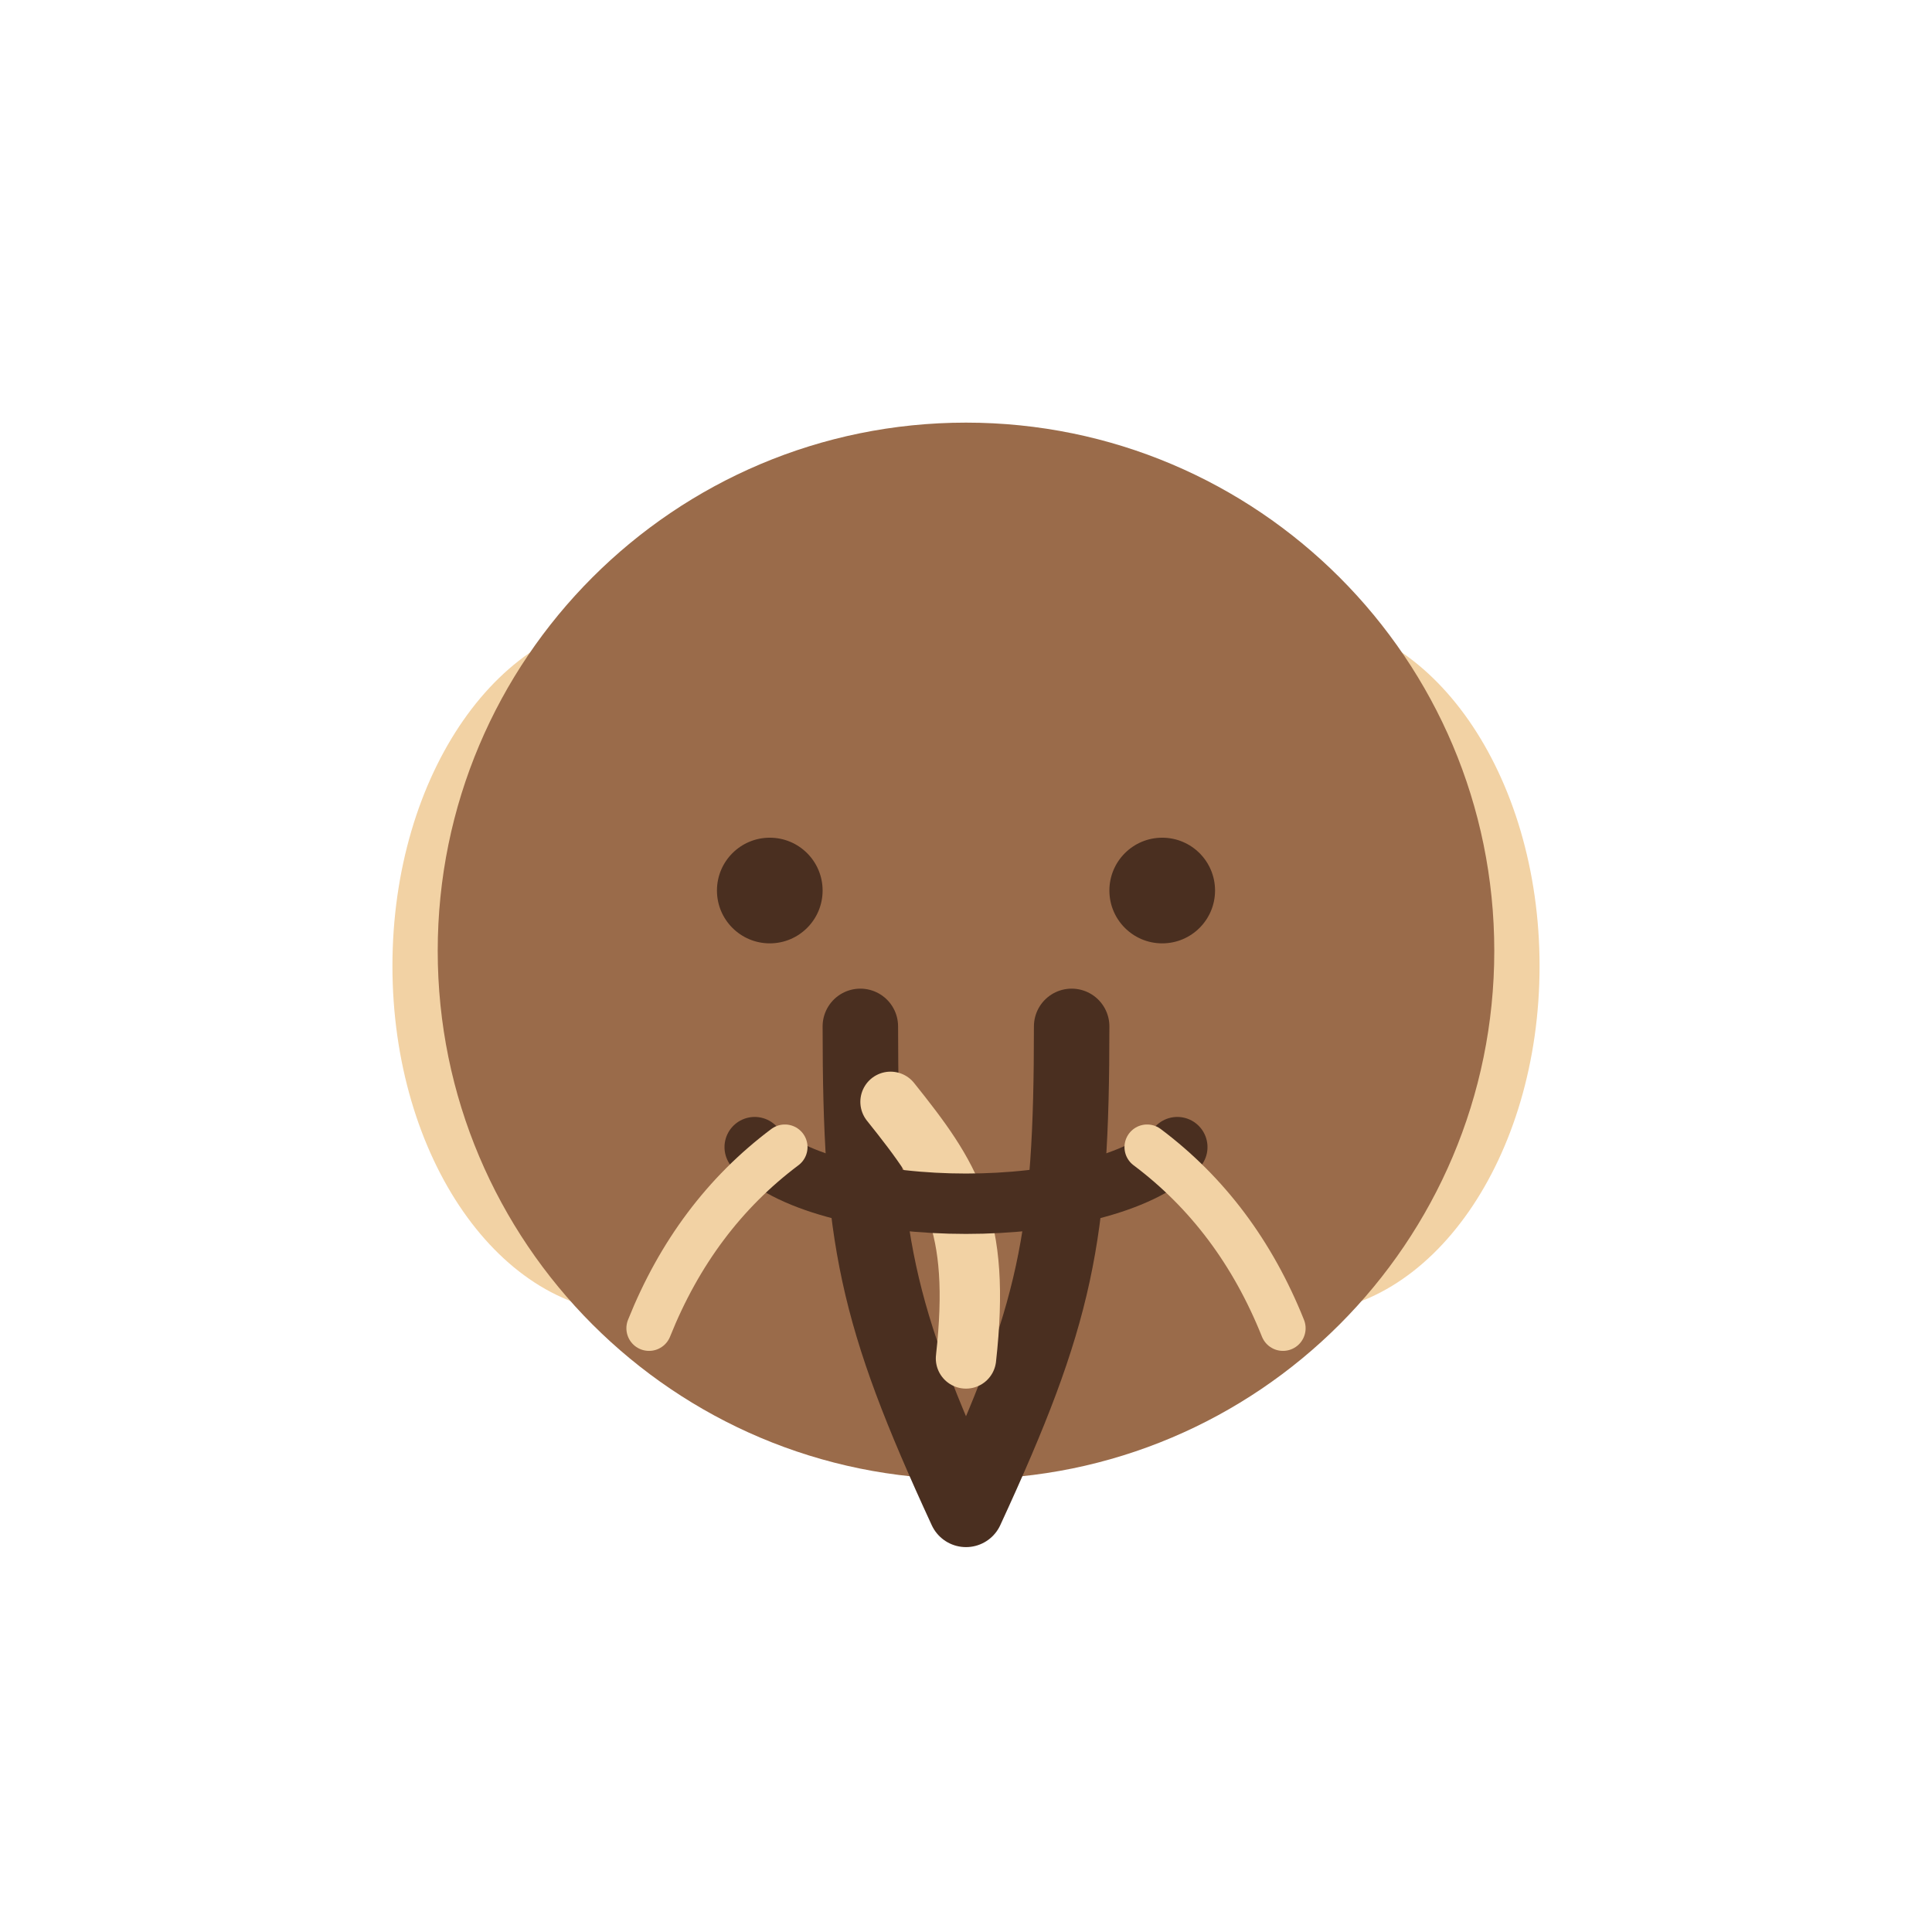
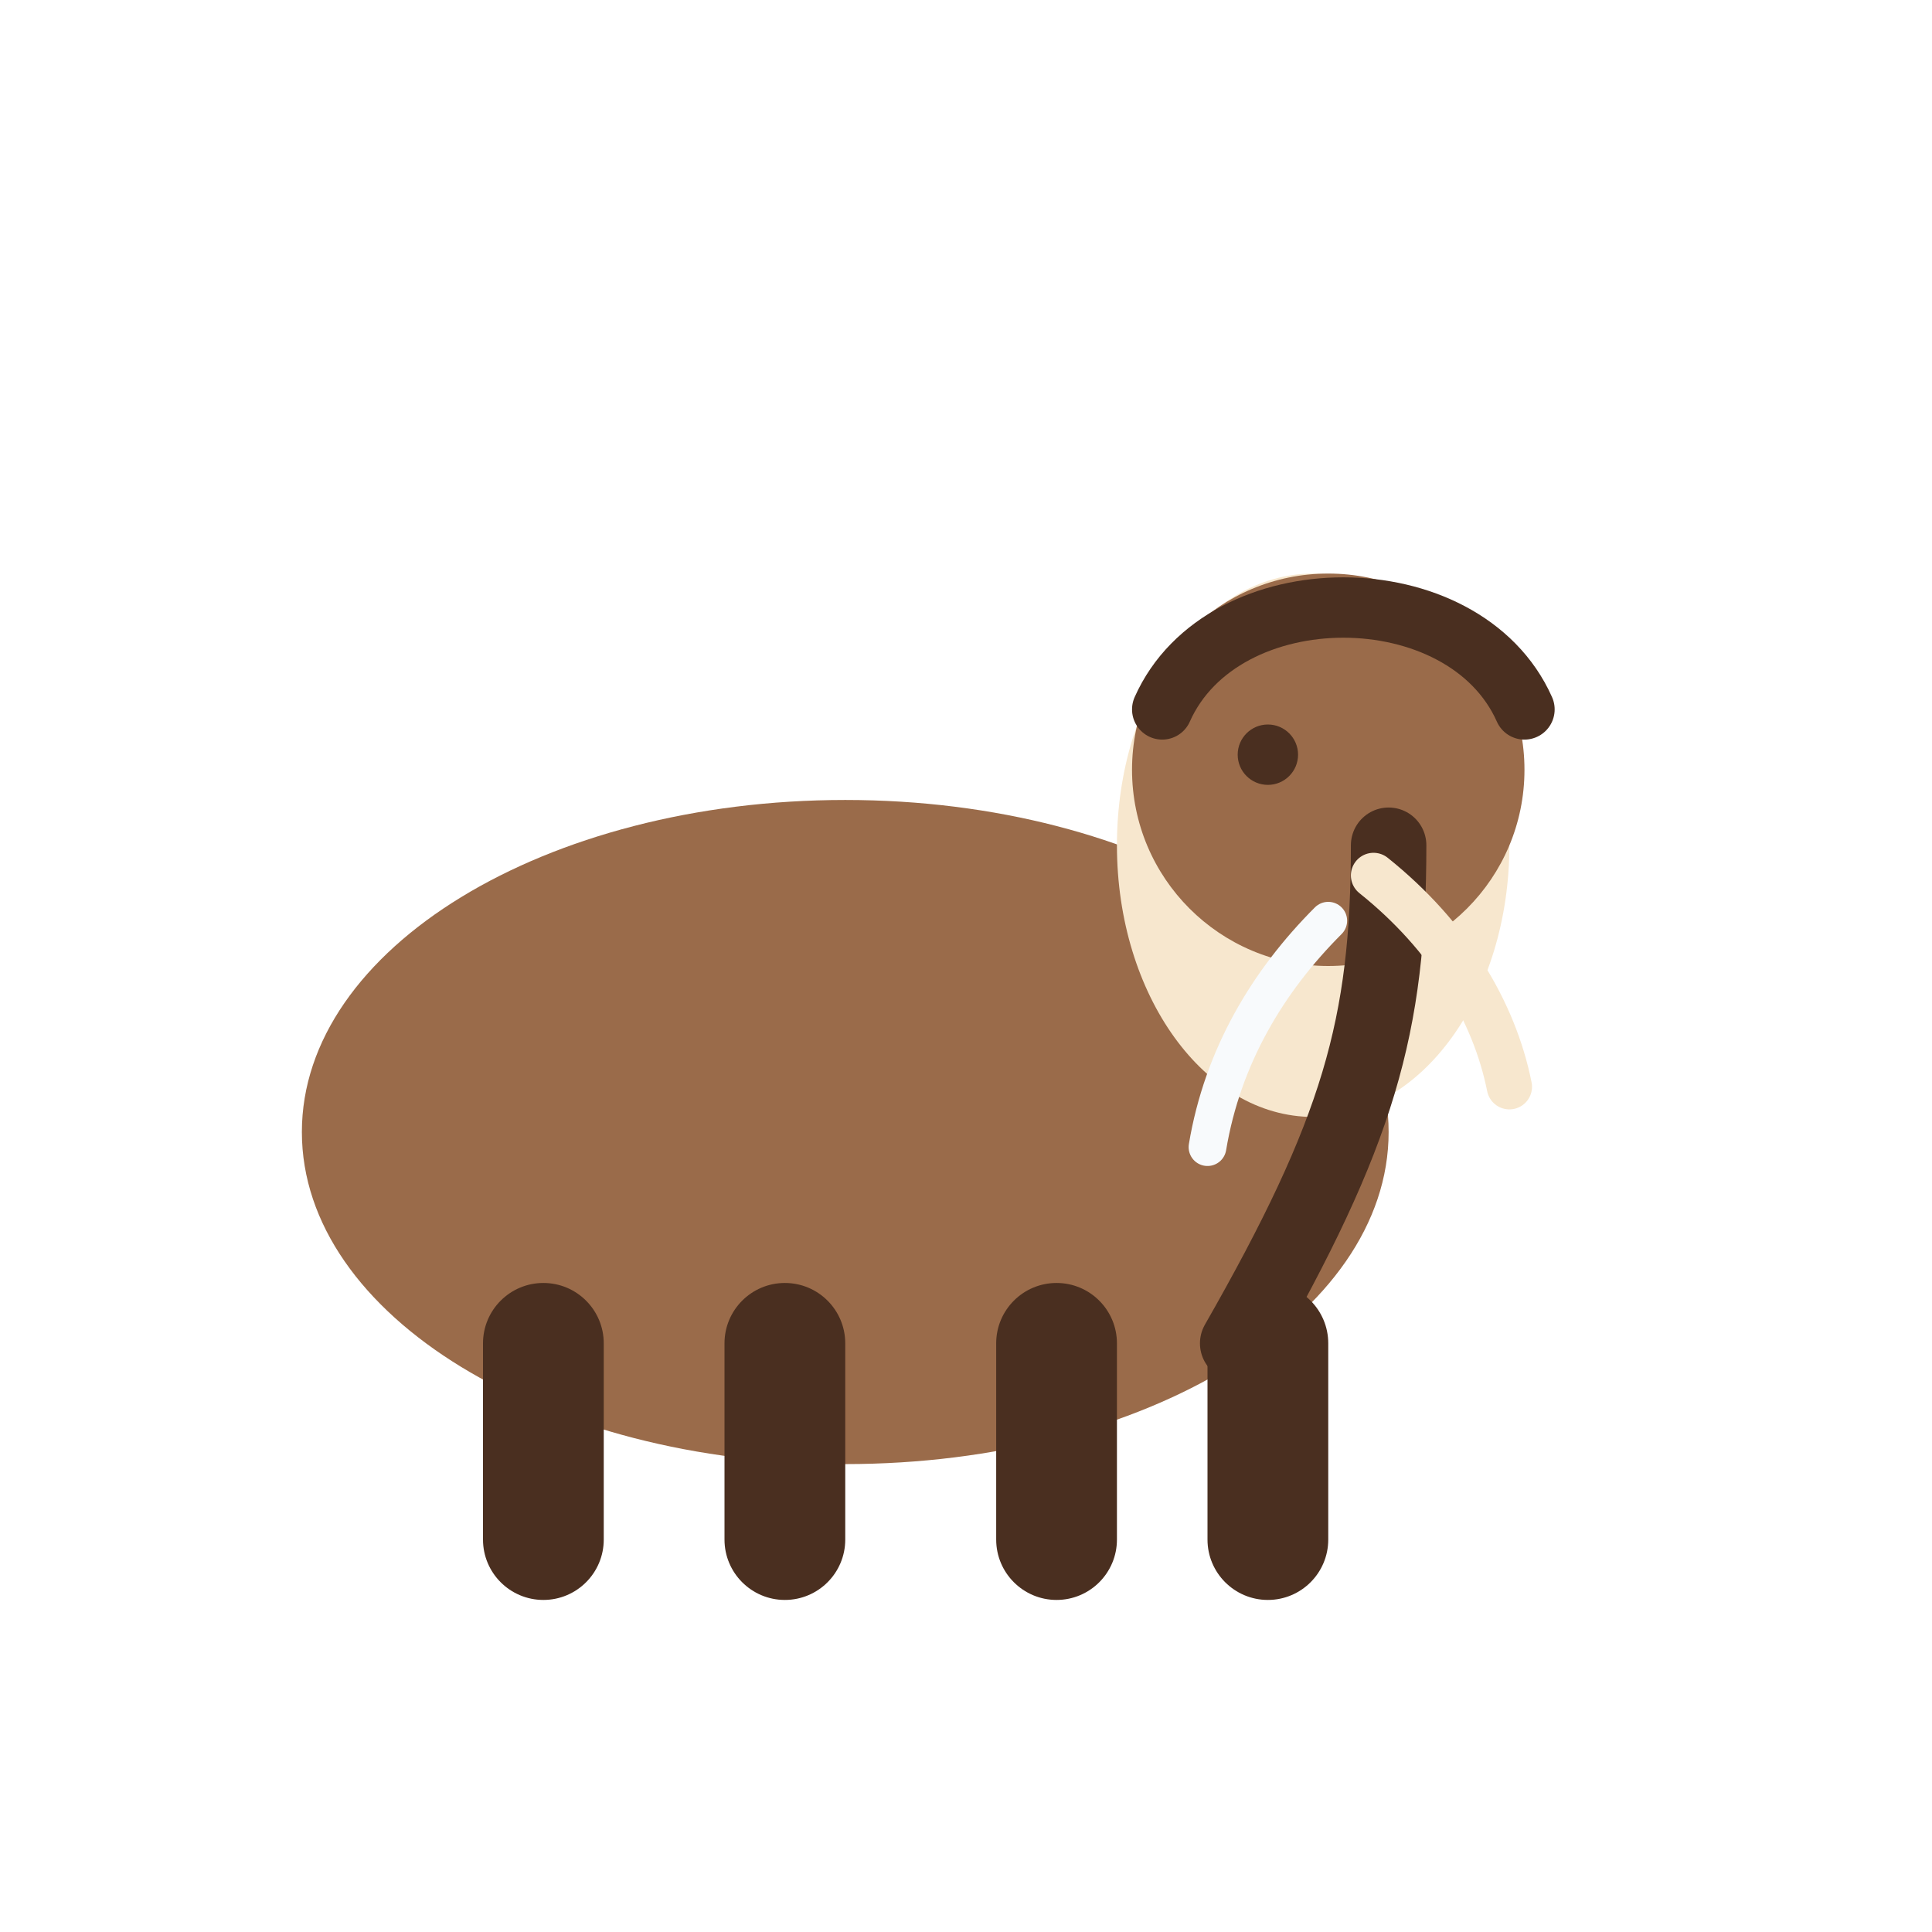
<svg xmlns="http://www.w3.org/2000/svg" viewBox="0 0 256 256" fill="none">
-   <ellipse cx="84" cy="128" rx="32" ry="46" fill="#f2d2a4" />
-   <ellipse cx="172" cy="128" rx="32" ry="46" fill="#f2d2a4" />
-   <path d="M92 92c8-30 64-30 72 0" stroke="#4a2f20" stroke-width="10" stroke-linecap="round" />
-   <circle cx="128" cy="126" r="70" fill="#9a6b4a" />
-   <circle cx="102" cy="118" r="7" fill="#4a2f20" />
-   <circle cx="154" cy="118" r="7" fill="#4a2f20" />
-   <path d="M114 136c0 28 2 38 14 64M142 136c0 28-2 38-14 64" stroke="#4a2f20" stroke-width="10" stroke-linecap="round" />
-   <path d="M118 146c8 10 12 16 10 34" stroke="#f2d2a4" stroke-width="8" stroke-linecap="round" />
-   <path d="M100 152c10 10 46 10 56 0" stroke="#4a2f20" stroke-width="8" stroke-linecap="round" />
-   <path d="M104 152c-8 6-14 14-18 24M152 152c8 6 14 14 18 24" stroke="#f2d2a4" stroke-width="6" stroke-linecap="round" />
+   <ellipse cx="112" cy="150" rx="72" ry="44" fill="#9a6b4a" />
+   <ellipse cx="174" cy="112" rx="26" ry="36" fill="#f7e7ce" />
+   <circle cx="176" cy="102" r="26" fill="#9a6b4a" />
+   <path d="M154 94c8-18 40-18 48 0" stroke="#4a2f20" stroke-width="8" stroke-linecap="round" />
+   <circle cx="168" cy="100" r="4" fill="#4a2f20" />
+   <path d="M184 112c0 24-4 38-20 66" stroke="#4a2f20" stroke-width="10" stroke-linecap="round" />
+   <path d="M182 116c10 8 16 18 18 28" stroke="#f7e7ce" stroke-width="6" stroke-linecap="round" />
+   <path d="M176 122c-8 8-14 18-16 30" stroke="#f8fafc" stroke-width="5" stroke-linecap="round" />
+   <rect x="64" y="170" width="16" height="42" rx="8" fill="#4a2f20" />
+   <rect x="96" y="170" width="16" height="42" rx="8" fill="#4a2f20" />
+   <rect x="132" y="170" width="16" height="42" rx="8" fill="#4a2f20" />
+   <rect x="160" y="170" width="16" height="42" rx="8" fill="#4a2f20" />
</svg>
